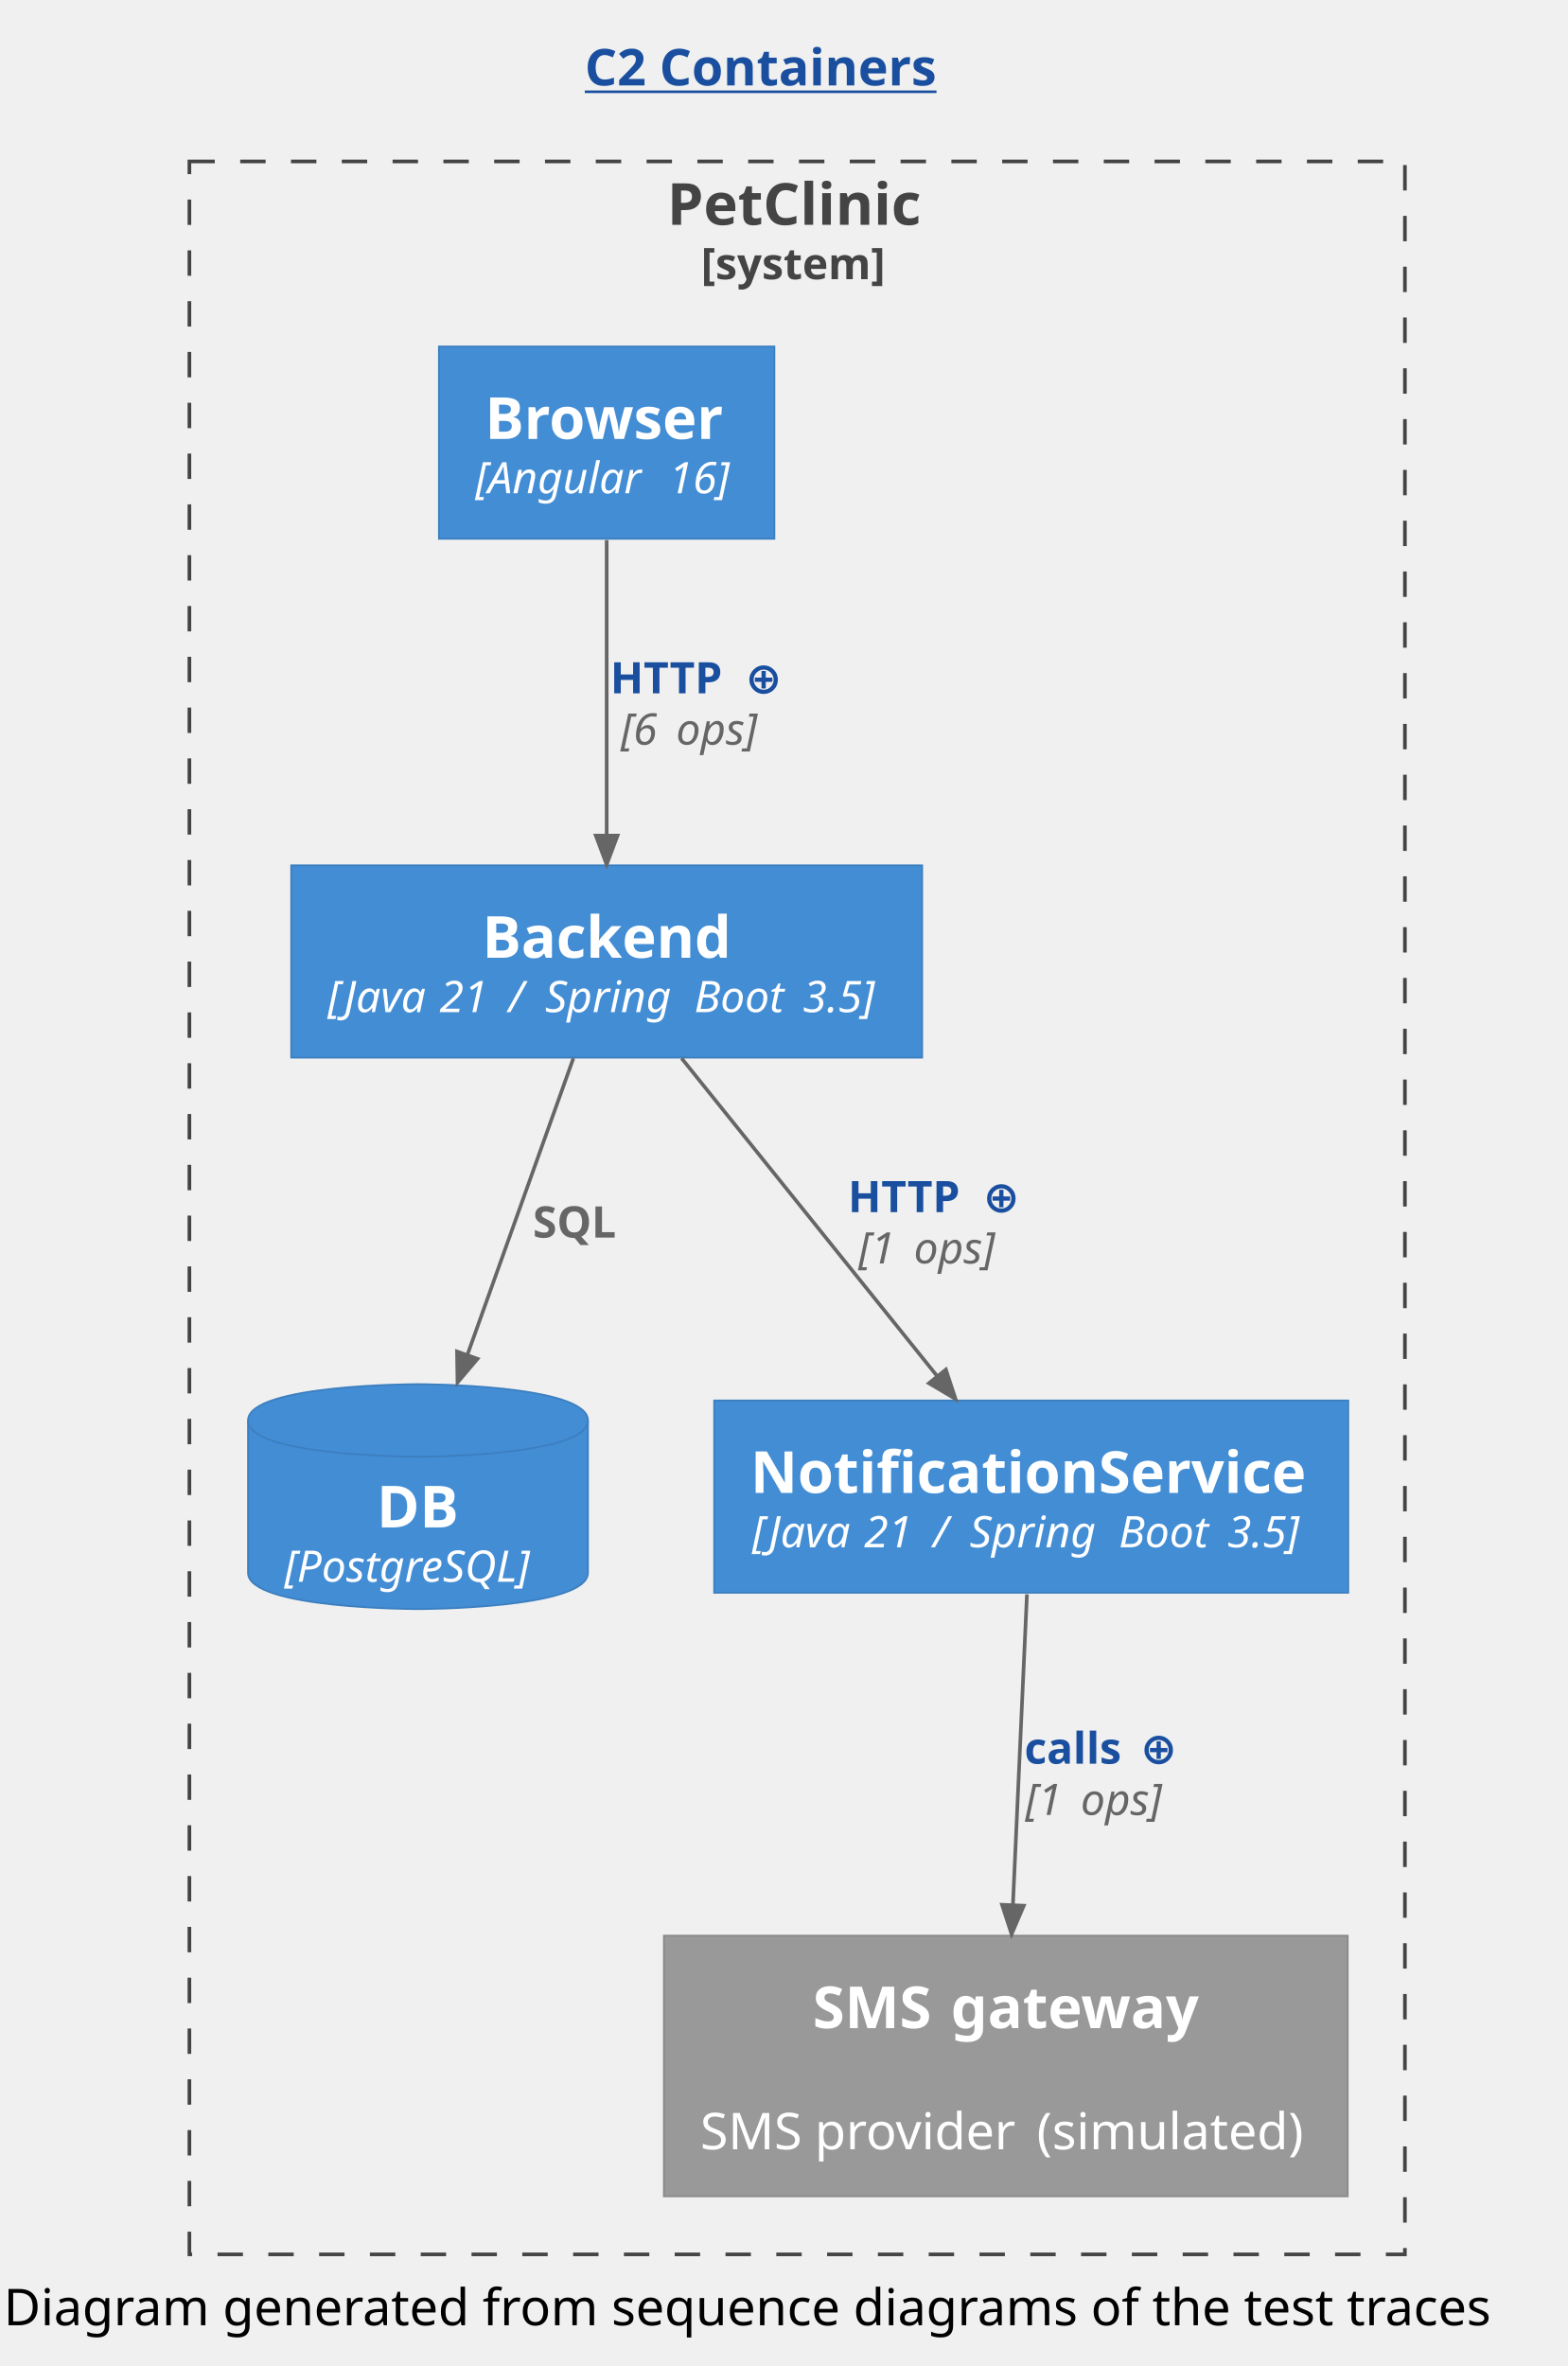
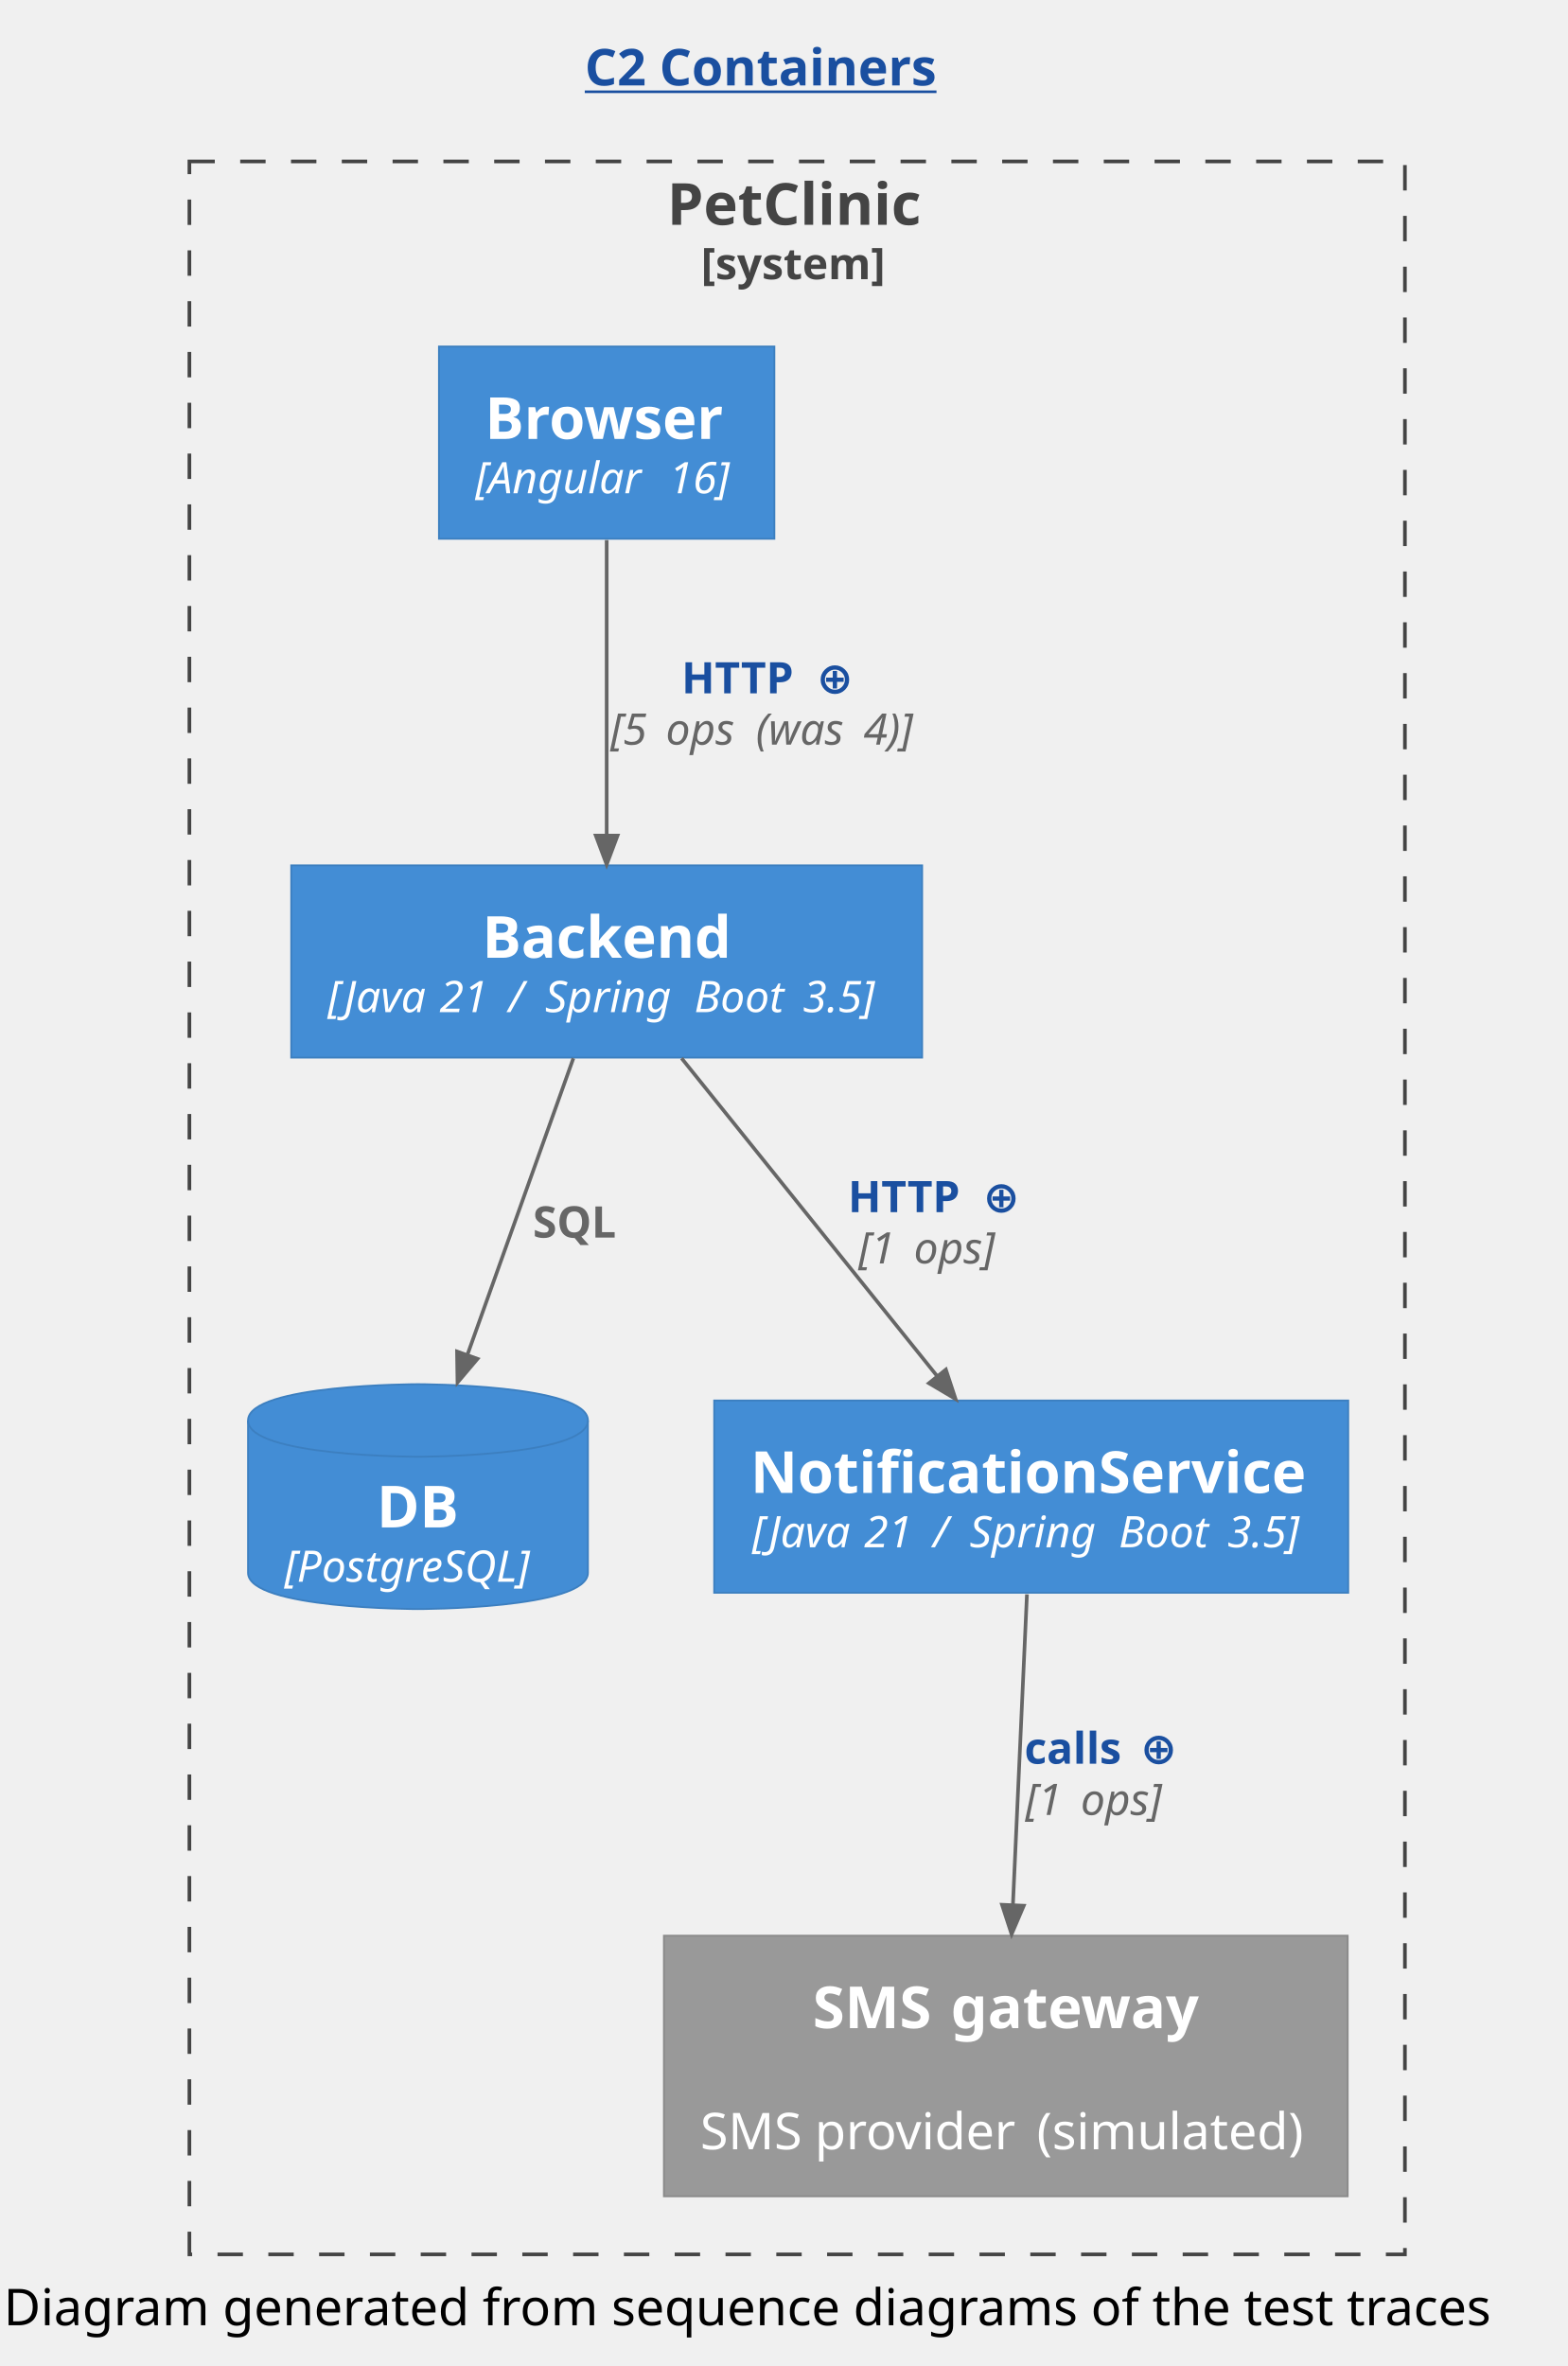
<svg xmlns="http://www.w3.org/2000/svg" xmlns:xlink="http://www.w3.org/1999/xlink" contentStyleType="text/css" data-diagram-type="DESCRIPTION" height="652px" preserveAspectRatio="none" style="width:432px;height:652px;background:#FFFFFF;" version="1.1" viewBox="0 0 432 652" width="432px" zoomAndPan="magnify">
  <defs />
  <g>
    <g class="title" data-source-line="6">
      <a href="https://c4model.com/diagrams/container" target="_blank" rel="noopener noreferrer" title="What is a C2 diagram?" xlink:actuate="onRequest" xlink:href="https://c4model.com/diagrams/container" xlink:show="new" xlink:title="What is a C2 diagram?" xlink:type="simple">
        <text fill="#1A4FA0" font-family="sans-serif" font-size="14" font-weight="bold" lengthAdjust="spacing" text-decoration="underline" textLength="102.067" x="161.166" y="23.535">C2 Containers</text>
      </a>
    </g>
    <g class="cluster" data-qualified-name="c2_system" data-source-line="1666" id="ent0002">
      <rect fill="none" height="576.75" style="stroke:#444444;stroke-width:1;stroke-dasharray:7,7;" width="335" x="52.2" y="44.488" />
      <text fill="#444444" font-family="sans-serif" font-size="16" font-weight="bold" lengthAdjust="spacing" textLength="71.703" x="183.848" y="61.957">PetClinic</text>
      <text fill="#444444" font-family="sans-serif" font-size="12" font-weight="bold" lengthAdjust="spacing" textLength="52.992" x="193.204" y="76.934">[system]</text>
    </g>
    <g class="entity" data-qualified-name="c2_system.Backend" data-source-line="71" id="ent0003">
      <rect fill="#438DD5" height="52.977" style="stroke:#3C7FC0;stroke-width:0.5;" width="173.885" x="80.26" y="238.468" />
      <text fill="#FFFFFF" font-family="sans-serif" font-size="16" font-weight="bold" lengthAdjust="spacing" textLength="68.609" x="132.897" y="263.937">Backend</text>
      <text fill="#FFFFFF" font-family="sans-serif" font-size="12" font-style="italic" lengthAdjust="spacing" textLength="27.1" x="90.26" y="278.914">[Java</text>
      <text fill="#FFFFFF" font-family="sans-serif" font-size="12" font-style="italic" lengthAdjust="spacing" textLength="3.797" x="117.359" y="278.914"> </text>
      <text fill="#FFFFFF" font-family="sans-serif" font-size="12" font-style="italic" lengthAdjust="spacing" textLength="15.176" x="121.156" y="278.914">21</text>
      <text fill="#FFFFFF" font-family="sans-serif" font-size="12" font-style="italic" lengthAdjust="spacing" textLength="3.797" x="136.332" y="278.914"> </text>
      <text fill="#FFFFFF" font-family="sans-serif" font-size="12" font-style="italic" lengthAdjust="spacing" textLength="6.293" x="140.129" y="278.914">/</text>
      <text fill="#FFFFFF" font-family="sans-serif" font-size="12" font-style="italic" lengthAdjust="spacing" textLength="3.797" x="146.422" y="278.914"> </text>
      <text fill="#FFFFFF" font-family="sans-serif" font-size="12" font-style="italic" lengthAdjust="spacing" textLength="37.324" x="150.219" y="278.914">Spring</text>
      <text fill="#FFFFFF" font-family="sans-serif" font-size="12" font-style="italic" lengthAdjust="spacing" textLength="3.797" x="187.543" y="278.914"> </text>
      <text fill="#FFFFFF" font-family="sans-serif" font-size="12" font-style="italic" lengthAdjust="spacing" textLength="26.133" x="191.34" y="278.914">Boot</text>
      <text fill="#FFFFFF" font-family="sans-serif" font-size="12" font-style="italic" lengthAdjust="spacing" textLength="3.797" x="217.473" y="278.914"> </text>
      <text fill="#FFFFFF" font-family="sans-serif" font-size="12" font-style="italic" lengthAdjust="spacing" textLength="22.875" x="221.269" y="278.914">3.5]</text>
    </g>
    <g class="entity" data-qualified-name="c2_system.Browser" data-source-line="71" id="ent0004">
      <rect fill="#438DD5" height="52.977" style="stroke:#3C7FC0;stroke-width:0.5;" width="92.439" x="120.98" y="95.488" />
      <text fill="#FFFFFF" font-family="sans-serif" font-size="16" font-weight="bold" lengthAdjust="spacing" textLength="67.07" x="133.664" y="120.957">Browser</text>
      <text fill="#FFFFFF" font-family="sans-serif" font-size="12" font-style="italic" lengthAdjust="spacing" textLength="49.565" x="130.98" y="135.934">[Angular</text>
      <text fill="#FFFFFF" font-family="sans-serif" font-size="12" font-style="italic" lengthAdjust="spacing" textLength="3.797" x="180.544" y="135.934"> </text>
      <text fill="#FFFFFF" font-family="sans-serif" font-size="12" font-style="italic" lengthAdjust="spacing" textLength="19.078" x="184.341" y="135.934">16]</text>
    </g>
    <g class="entity" data-qualified-name="c2_system.DB" data-source-line="75" id="ent0005">
      <path d="M68.36,391.438 C68.36,381.438 115.198,381.438 115.198,381.438 C115.198,381.438 162.036,381.438 162.036,391.438 L162.036,433.415 C162.036,443.415 115.198,443.415 115.198,443.415 C115.198,443.415 68.36,443.415 68.36,433.415 L68.36,391.438" fill="#438DD5" style="stroke:#3C7FC0;stroke-width:0.5;" />
      <path d="M68.36,391.438 C68.36,401.438 115.198,401.438 115.198,401.438 C115.198,401.438 162.036,401.438 162.036,391.438" fill="none" style="stroke:#3C7FC0;stroke-width:0.5;" />
      <text fill="#FFFFFF" font-family="sans-serif" font-size="16" font-weight="bold" lengthAdjust="spacing" textLength="22.766" x="103.815" y="420.907">DB</text>
      <text fill="#FFFFFF" font-family="sans-serif" font-size="12" font-style="italic" lengthAdjust="spacing" textLength="73.676" x="78.36" y="435.884">[PostgreSQL]</text>
    </g>
    <g class="entity" data-qualified-name="c2_system.NotificationService" data-source-line="71" id="ent0006">
      <rect fill="#438DD5" height="52.977" style="stroke:#3C7FC0;stroke-width:0.5;" width="174.75" x="196.83" y="385.938" />
      <text fill="#FFFFFF" font-family="sans-serif" font-size="16" font-weight="bold" lengthAdjust="spacing" textLength="154.75" x="206.83" y="411.407">NotificationService</text>
      <text fill="#FFFFFF" font-family="sans-serif" font-size="12" font-style="italic" lengthAdjust="spacing" textLength="27.1" x="207.262" y="426.384">[Java</text>
      <text fill="#FFFFFF" font-family="sans-serif" font-size="12" font-style="italic" lengthAdjust="spacing" textLength="3.797" x="234.362" y="426.384"> </text>
      <text fill="#FFFFFF" font-family="sans-serif" font-size="12" font-style="italic" lengthAdjust="spacing" textLength="15.176" x="238.159" y="426.384">21</text>
      <text fill="#FFFFFF" font-family="sans-serif" font-size="12" font-style="italic" lengthAdjust="spacing" textLength="3.797" x="253.335" y="426.384"> </text>
      <text fill="#FFFFFF" font-family="sans-serif" font-size="12" font-style="italic" lengthAdjust="spacing" textLength="6.293" x="257.132" y="426.384">/</text>
      <text fill="#FFFFFF" font-family="sans-serif" font-size="12" font-style="italic" lengthAdjust="spacing" textLength="3.797" x="263.424" y="426.384"> </text>
      <text fill="#FFFFFF" font-family="sans-serif" font-size="12" font-style="italic" lengthAdjust="spacing" textLength="37.324" x="267.221" y="426.384">Spring</text>
      <text fill="#FFFFFF" font-family="sans-serif" font-size="12" font-style="italic" lengthAdjust="spacing" textLength="3.797" x="304.546" y="426.384"> </text>
      <text fill="#FFFFFF" font-family="sans-serif" font-size="12" font-style="italic" lengthAdjust="spacing" textLength="26.133" x="308.342" y="426.384">Boot</text>
      <text fill="#FFFFFF" font-family="sans-serif" font-size="12" font-style="italic" lengthAdjust="spacing" textLength="3.797" x="334.475" y="426.384"> </text>
      <text fill="#FFFFFF" font-family="sans-serif" font-size="12" font-style="italic" lengthAdjust="spacing" textLength="22.875" x="338.272" y="426.384">3.5]</text>
    </g>
    <g class="entity" data-qualified-name="c2_system.SMS_gateway" data-source-line="212" id="ent0007">
      <rect fill="#999999" height="71.82" style="stroke:#8A8A8A;stroke-width:0.5;" width="188.444" x="182.98" y="533.418" />
      <text fill="#FFFFFF" font-family="sans-serif" font-size="16" font-weight="bold" lengthAdjust="spacing" textLength="32.805" x="223.983" y="558.887">SMS</text>
      <text fill="#FFFFFF" font-family="sans-serif" font-size="16" font-weight="bold" lengthAdjust="spacing" textLength="5.273" x="256.788" y="558.887"> </text>
      <text fill="#FFFFFF" font-family="sans-serif" font-size="16" font-weight="bold" lengthAdjust="spacing" textLength="68.359" x="262.061" y="558.887">gateway</text>
      <text fill="#FFFFFF" font-family="sans-serif" font-size="14" lengthAdjust="spacing" textLength="4.43" x="274.987" y="575.797"> </text>
      <text fill="#FFFFFF" font-family="sans-serif" font-size="14" lengthAdjust="spacing" textLength="27.139" x="192.98" y="592.285">SMS</text>
      <text fill="#FFFFFF" font-family="sans-serif" font-size="14" lengthAdjust="spacing" textLength="4.43" x="220.118" y="592.285"> </text>
      <text fill="#FFFFFF" font-family="sans-serif" font-size="14" lengthAdjust="spacing" textLength="56.773" x="224.548" y="592.285">provider</text>
      <text fill="#FFFFFF" font-family="sans-serif" font-size="14" lengthAdjust="spacing" textLength="4.43" x="281.32" y="592.285"> </text>
      <text fill="#FFFFFF" font-family="sans-serif" font-size="14" lengthAdjust="spacing" textLength="75.674" x="285.75" y="592.285">(simulated)</text>
    </g>
    <g class="link" data-entity-1="ent0003" data-entity-2="ent0005" data-link-type="dependency" data-source-line="1779" id="lnk8">
      <path d="M158.02,291.628 C149.1,316.588 138.242,346.975 128.782,373.445" fill="none" id="Backend-to-DB" style="stroke:#666666;stroke-width:1;" />
      <polygon fill="#666666" points="126.09,380.978,131.607,374.454,125.957,372.435,126.09,380.978" style="stroke:#666666;stroke-width:1;" />
      <text fill="#666666" font-family="sans-serif" font-size="12" font-weight="bold" lengthAdjust="spacing" textLength="23.719" x="146.86" y="341.04">SQL</text>
    </g>
    <g class="link" data-entity-1="ent0003" data-entity-2="ent0006" data-link-type="dependency" data-source-line="1779" id="lnk9">
      <path d="M187.85,291.628 C209.1,318.058 237.027,352.773 258.347,379.293" fill="none" id="Backend-to-NotificationService" style="stroke:#666666;stroke-width:1;" />
      <polygon fill="#666666" points="263.36,385.528,260.685,377.414,256.009,381.173,263.36,385.528" style="stroke:#666666;stroke-width:1;" />
      <a href="genseq://c2-279a196c9d" target="_top" title="Click for the calls behind this line" xlink:actuate="onRequest" xlink:href="genseq://c2-279a196c9d" xlink:show="new" xlink:title="Click for the calls behind this line" xlink:type="simple">
        <text fill="#1A4FA0" font-family="sans-serif" font-size="12" font-weight="bold" lengthAdjust="spacing" textLength="33.281" x="233.71" y="334.04">HTTP</text>
      </a>
      <a href="genseq://c2-279a196c9d" target="_top" title="Click for the calls behind this line" xlink:actuate="onRequest" xlink:href="genseq://c2-279a196c9d" xlink:show="new" xlink:title="Click for the calls behind this line" xlink:type="simple">
        <text fill="#1A4FA0" font-family="sans-serif" font-size="12" font-weight="bold" lengthAdjust="spacing" textLength="3.955" x="266.991" y="334.04"> </text>
      </a>
      <a href="genseq://c2-279a196c9d" target="_top" title="Click for the calls behind this line" xlink:actuate="onRequest" xlink:href="genseq://c2-279a196c9d" xlink:show="new" xlink:title="Click for the calls behind this line" xlink:type="simple">
        <text fill="#1A4FA0" font-family="sans-serif" font-size="12" font-weight="bold" lengthAdjust="spacing" textLength="8.684" x="270.946" y="334.04">⊕</text>
      </a>
      <text fill="#666666" font-family="sans-serif" font-size="12" font-style="italic" lengthAdjust="spacing" textLength="11.49" x="236.554" y="348.173">[1</text>
      <text fill="#666666" font-family="sans-serif" font-size="12" font-style="italic" lengthAdjust="spacing" textLength="3.797" x="248.045" y="348.173"> </text>
      <text fill="#666666" font-family="sans-serif" font-size="12" font-style="italic" lengthAdjust="spacing" textLength="24.943" x="251.841" y="348.173">ops]</text>
    </g>
    <g class="link" data-entity-1="ent0004" data-entity-2="ent0003" data-link-type="dependency" data-source-line="1779" id="lnk10">
      <path d="M167.2,148.838 C167.2,174.268 167.2,204.878 167.2,230.258" fill="none" id="Browser-to-Backend" style="stroke:#666666;stroke-width:1;" />
      <polygon fill="#666666" points="167.2,238.258,170.2,230.258,164.2,230.258,167.2,238.258" style="stroke:#666666;stroke-width:1;" />
-       <a href="genseq://c2-75fafaa11f" target="_top" title="Click for the calls behind this line" xlink:actuate="onRequest" xlink:href="genseq://c2-75fafaa11f" xlink:show="new" xlink:title="Click for the calls behind this line" xlink:type="simple">
-         <text fill="#1A4FA0" font-family="sans-serif" font-size="12" font-weight="bold" lengthAdjust="spacing" textLength="33.281" x="168.2" y="191.07">HTTP</text>
+       <a href="genseq://c2-fb35163739" target="_top" title="Click for the calls behind this line" xlink:actuate="onRequest" xlink:href="genseq://c2-fb35163739" xlink:show="new" xlink:title="Click for the calls behind this line" xlink:type="simple">
+         <text fill="#1A4FA0" font-family="sans-serif" font-size="12" font-weight="bold" lengthAdjust="spacing" textLength="33.281" x="187.843" y="191.07">HTTP</text>
      </a>
-       <a href="genseq://c2-75fafaa11f" target="_top" title="Click for the calls behind this line" xlink:actuate="onRequest" xlink:href="genseq://c2-75fafaa11f" xlink:show="new" xlink:title="Click for the calls behind this line" xlink:type="simple">
-         <text fill="#1A4FA0" font-family="sans-serif" font-size="12" font-weight="bold" lengthAdjust="spacing" textLength="3.955" x="201.481" y="191.07"> </text>
+       <a href="genseq://c2-fb35163739" target="_top" title="Click for the calls behind this line" xlink:actuate="onRequest" xlink:href="genseq://c2-fb35163739" xlink:show="new" xlink:title="Click for the calls behind this line" xlink:type="simple">
+         <text fill="#1A4FA0" font-family="sans-serif" font-size="12" font-weight="bold" lengthAdjust="spacing" textLength="3.955" x="221.125" y="191.07"> </text>
      </a>
-       <a href="genseq://c2-75fafaa11f" target="_top" title="Click for the calls behind this line" xlink:actuate="onRequest" xlink:href="genseq://c2-75fafaa11f" xlink:show="new" xlink:title="Click for the calls behind this line" xlink:type="simple">
-         <text fill="#1A4FA0" font-family="sans-serif" font-size="12" font-weight="bold" lengthAdjust="spacing" textLength="8.684" x="205.436" y="191.07">⊕</text>
+       <a href="genseq://c2-fb35163739" target="_top" title="Click for the calls behind this line" xlink:actuate="onRequest" xlink:href="genseq://c2-fb35163739" xlink:show="new" xlink:title="Click for the calls behind this line" xlink:type="simple">
+         <text fill="#1A4FA0" font-family="sans-serif" font-size="12" font-weight="bold" lengthAdjust="spacing" textLength="8.684" x="225.08" y="191.07">⊕</text>
      </a>
-       <text fill="#666666" font-family="sans-serif" font-size="12" font-style="italic" lengthAdjust="spacing" textLength="11.49" x="171.044" y="205.203">[6</text>
-       <text fill="#666666" font-family="sans-serif" font-size="12" font-style="italic" lengthAdjust="spacing" textLength="3.797" x="182.535" y="205.203"> </text>
-       <text fill="#666666" font-family="sans-serif" font-size="12" font-style="italic" lengthAdjust="spacing" textLength="24.943" x="186.332" y="205.203">ops]</text>
+       <text fill="#666666" font-family="sans-serif" font-size="12" font-style="italic" lengthAdjust="spacing" textLength="11.49" x="168.2" y="205.203">[5</text>
+       <text fill="#666666" font-family="sans-serif" font-size="12" font-style="italic" lengthAdjust="spacing" textLength="3.797" x="179.69" y="205.203"> </text>
+       <text fill="#666666" font-family="sans-serif" font-size="12" font-style="italic" lengthAdjust="spacing" textLength="21.041" x="183.487" y="205.203">ops</text>
+       <text fill="#666666" font-family="sans-serif" font-size="12" font-style="italic" lengthAdjust="spacing" textLength="3.797" x="204.528" y="205.203"> </text>
+       <text fill="#666666" font-family="sans-serif" font-size="12" font-style="italic" lengthAdjust="spacing" textLength="25.893" x="208.325" y="205.203">(was</text>
+       <text fill="#666666" font-family="sans-serif" font-size="12" font-style="italic" lengthAdjust="spacing" textLength="3.797" x="234.217" y="205.203"> </text>
+       <text fill="#666666" font-family="sans-serif" font-size="12" font-style="italic" lengthAdjust="spacing" textLength="15.393" x="238.014" y="205.203">4)]</text>
    </g>
    <g class="link" data-entity-1="ent0006" data-entity-2="ent0007" data-link-type="dependency" data-source-line="1779" id="lnk11">
      <path d="M283.03,439.358 C281.87,465.018 280.438,496.506 279.158,525.026" fill="none" id="NotificationService-to-SMS_gateway" style="stroke:#666666;stroke-width:1;" />
      <polygon fill="#666666" points="278.8,533.018,282.155,525.161,276.161,524.892,278.8,533.018" style="stroke:#666666;stroke-width:1;" />
      <a href="genseq://c2-cb01a30b7a" target="_top" title="Click for the calls behind this line" xlink:actuate="onRequest" xlink:href="genseq://c2-cb01a30b7a" xlink:show="new" xlink:title="Click for the calls behind this line" xlink:type="simple">
        <text fill="#1A4FA0" font-family="sans-serif" font-size="12" font-weight="bold" lengthAdjust="spacing" textLength="28.031" x="282.33" y="486.02">calls</text>
      </a>
      <a href="genseq://c2-cb01a30b7a" target="_top" title="Click for the calls behind this line" xlink:actuate="onRequest" xlink:href="genseq://c2-cb01a30b7a" xlink:show="new" xlink:title="Click for the calls behind this line" xlink:type="simple">
        <text fill="#1A4FA0" font-family="sans-serif" font-size="12" font-weight="bold" lengthAdjust="spacing" textLength="3.955" x="310.361" y="486.02"> </text>
      </a>
      <a href="genseq://c2-cb01a30b7a" target="_top" title="Click for the calls behind this line" xlink:actuate="onRequest" xlink:href="genseq://c2-cb01a30b7a" xlink:show="new" xlink:title="Click for the calls behind this line" xlink:type="simple">
        <text fill="#1A4FA0" font-family="sans-serif" font-size="12" font-weight="bold" lengthAdjust="spacing" textLength="8.684" x="314.316" y="486.02">⊕</text>
      </a>
      <text fill="#666666" font-family="sans-serif" font-size="12" font-style="italic" lengthAdjust="spacing" textLength="11.49" x="282.549" y="500.153">[1</text>
      <text fill="#666666" font-family="sans-serif" font-size="12" font-style="italic" lengthAdjust="spacing" textLength="3.797" x="294.04" y="500.153"> </text>
      <text fill="#666666" font-family="sans-serif" font-size="12" font-style="italic" lengthAdjust="spacing" textLength="24.943" x="297.837" y="500.153">ops]</text>
    </g>
    <g class="caption" data-source-line="18">
      <text fill="#000000" font-family="sans-serif" font-size="14" lengthAdjust="spacing" textLength="422.399" x="1" y="640.773">Diagram generated from sequence diagrams of the test traces</text>
    </g>
  </g>
</svg>
